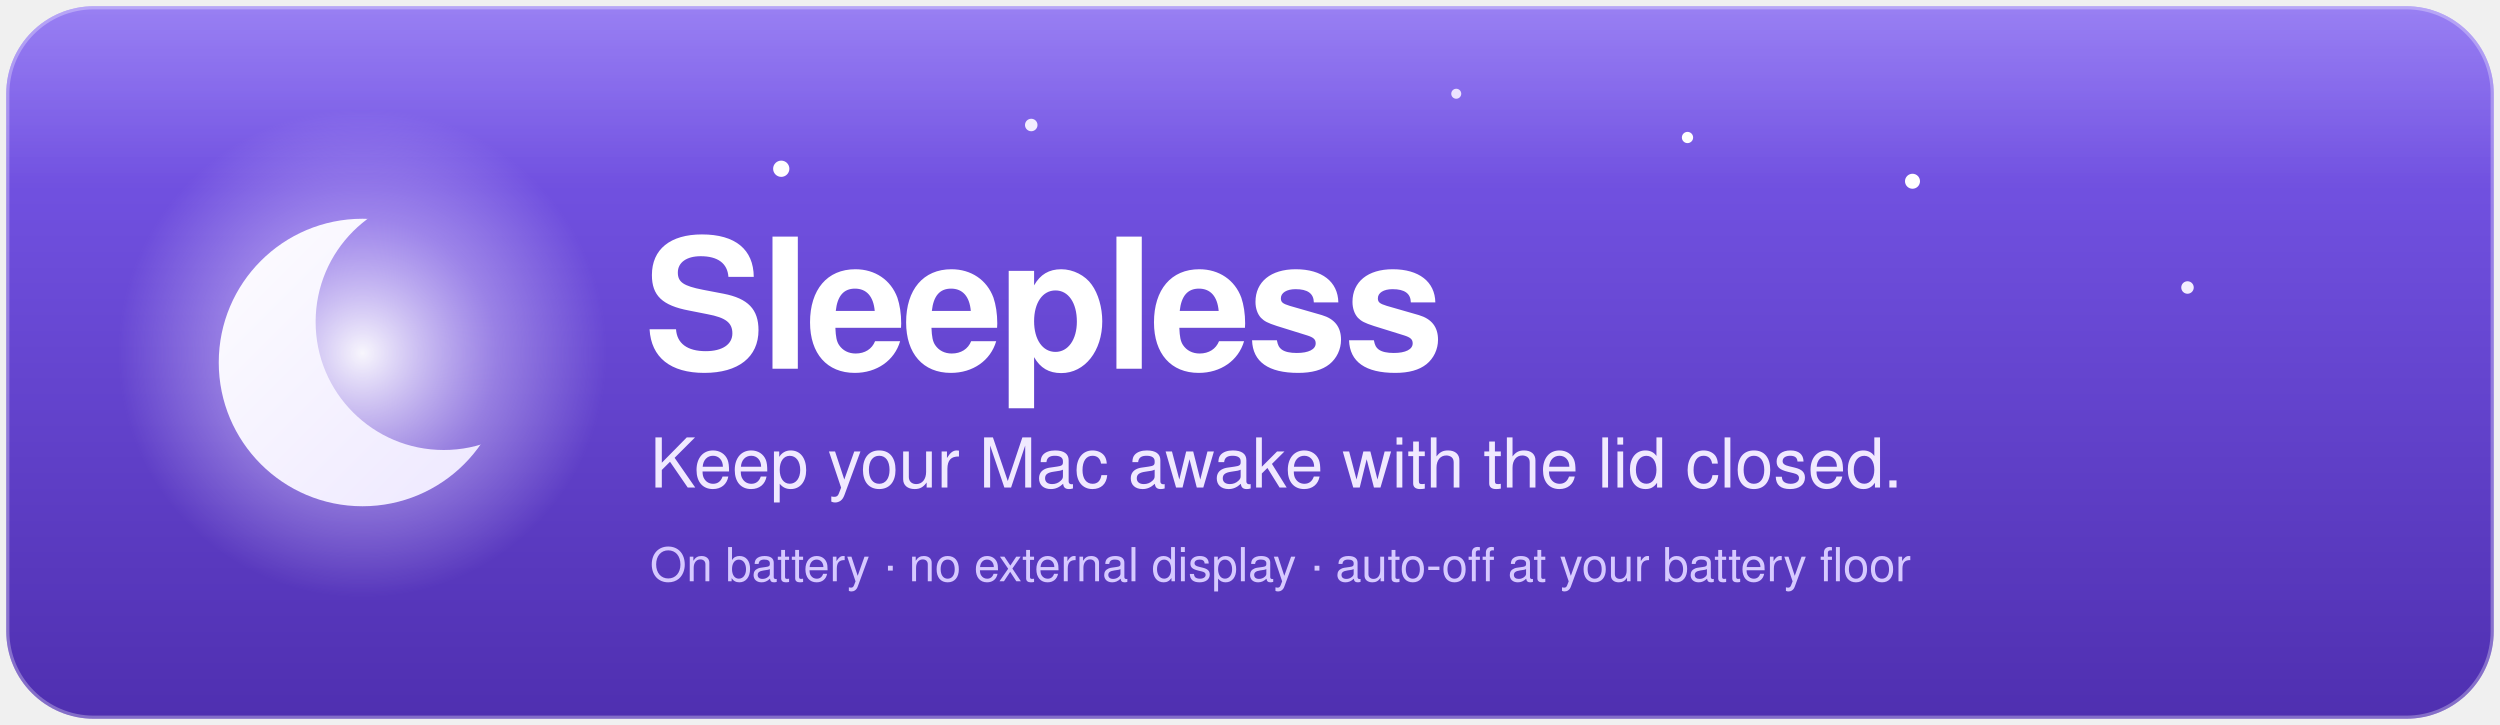
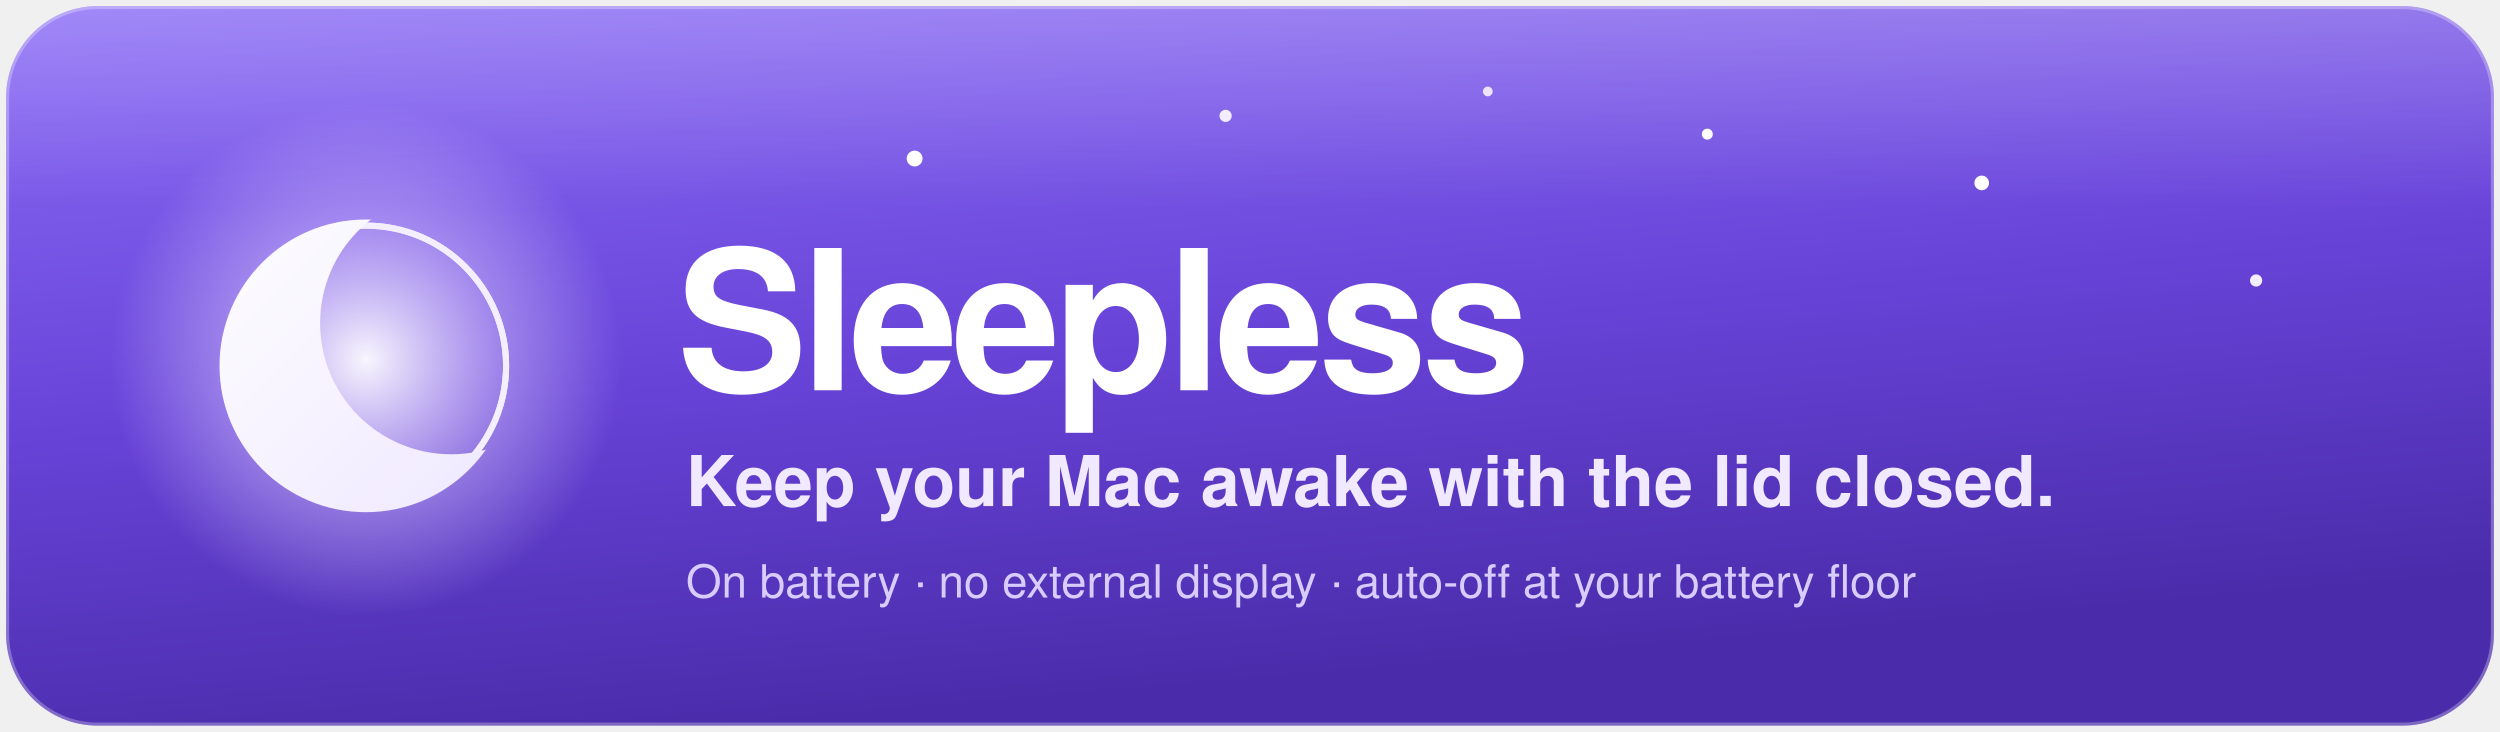
- <svg xmlns="http://www.w3.org/2000/svg" viewBox="0 0 800 232" width="800" height="232" role="img" aria-label="Sleepless: keep your Mac awake with the lid closed">
+ <svg xmlns="http://www.w3.org/2000/svg" viewBox="0 0 820 240" width="820" height="240" role="img" aria-label="Sleepless: keep your Mac awake with the lid closed">
  <defs>
-     <linearGradient id="plate" x1="0" y1="0" x2="0" y2="1">
-       <stop offset="0" stop-color="#7c5cf0" />
-       <stop offset="1" stop-color="#4f2fb0" />
+     <linearGradient id="plate" x1="0" y1="0" x2="0.3" y2="1">
+       <stop offset="0" stop-color="#8a6cf6" />
+       <stop offset="0.55" stop-color="#6843d8" />
+       <stop offset="1" stop-color="#4a2caa" />
    </linearGradient>
    <linearGradient id="moonGrad" x1="0" y1="0" x2="1" y2="1">
      <stop offset="0" stop-color="#ffffff" />
-       <stop offset="1" stop-color="#eae3ff" />
+       <stop offset="1" stop-color="#ece4ff" />
    </linearGradient>
    <radialGradient id="halo" cx="0.5" cy="0.5" r="0.5">
      <stop offset="0" stop-color="#ffffff" stop-opacity="0.95" />
      <stop offset="0.55" stop-color="#e3d6ff" stop-opacity="0.4" />
      <stop offset="1" stop-color="#e3d6ff" stop-opacity="0" />
    </radialGradient>
    <linearGradient id="sheen" x1="0" y1="0" x2="0" y2="1">
-       <stop offset="0" stop-color="#ffffff" stop-opacity="0.22" />
-       <stop offset="0.5" stop-color="#ffffff" stop-opacity="0" />
+       <stop offset="0" stop-color="#ffffff" stop-opacity="0.2" />
+       <stop offset="0.55" stop-color="#ffffff" stop-opacity="0" />
    </linearGradient>
    <mask id="moonMask">
-       <circle cx="116" cy="116" r="46" fill="#ffffff" />
-       <circle cx="142" cy="103" r="41" fill="#000000" />
+       <circle cx="120" cy="120" r="48" fill="#ffffff" />
+       <circle cx="148" cy="106" r="43" fill="#000000" />
    </mask>
    <style>
-       .halo  { animation: breathe 5s ease-in-out infinite; transform-box: fill-box; transform-origin: center; }
-       .moon  { animation: glow 5s ease-in-out infinite; }
-       .star  { animation: twinkle 3.2s ease-in-out infinite; transform-box: fill-box; transform-origin: center; }
-       .s2 { animation-delay: .5s }  .s3 { animation-delay: 1.1s } .s4 { animation-delay: 1.7s }
-       .s5 { animation-delay: 2.3s } .s6 { animation-delay: .9s }
-       @keyframes breathe { 0%,100% { opacity:.55; transform:scale(.94) } 50% { opacity:1; transform:scale(1.06) } }
-       @keyframes glow    { 0%,100% { opacity:.92 } 50% { opacity:1 } }
-       @keyframes twinkle { 0%,100% { opacity:.25; transform:scale(.8) } 50% { opacity:1; transform:scale(1.1) } }
-       @media (prefers-reduced-motion: reduce) {
-         .halo,.moon,.star { animation: none }
-       }
+       .halo  { animation: breathe 3.6s ease-in-out infinite; transform-box: fill-box; transform-origin: center; }
+       .pulse { transform-box: fill-box; transform-origin: center; animation: ping 3.6s ease-out infinite; }
+       .pb    { animation-delay: 1.8s; }
+       .moon  { animation: glow 3.6s ease-in-out infinite; }
+       .star  { animation: twinkle 1.8s ease-in-out infinite; transform-box: fill-box; transform-origin: center; }
+       .s2 { animation-delay: .3s } .s3 { animation-delay: .7s } .s4 { animation-delay: 1.1s } .s5 { animation-delay: 1.4s } .s6 { animation-delay: .5s }
+       @keyframes breathe { 0%,100% { opacity:.5; transform:scale(.92) } 50% { opacity:1; transform:scale(1.08) } }
+       @keyframes ping    { 0% { transform:scale(.55); opacity:.55 } 70% { opacity:0 } 100% { transform:scale(2.3); opacity:0 } }
+       @keyframes glow    { 0%,100% { opacity:.9 } 50% { opacity:1 } }
+       @keyframes twinkle { 0%,100% { opacity:.22; transform:scale(.8) } 50% { opacity:1; transform:scale(1.12) } }
+       @media (prefers-reduced-motion: reduce) { .halo,.pulse,.moon,.star { animation: none } }
    </style>
  </defs>
-   <rect x="2" y="2" width="796" height="228" rx="28" fill="url(#plate)" />
-   <rect x="2" y="2" width="796" height="114" rx="28" fill="url(#sheen)" />
-   <rect x="2.5" y="2.5" width="795" height="227" rx="27.5" fill="none" stroke="#ffffff" stroke-opacity="0.3" />
-   <circle class="star s1" cx="250" cy="54" r="2.6" fill="#ffffff" />
-   <circle class="star s2" cx="330" cy="40" r="2.0" fill="#f3eeff" />
-   <circle class="star s3" cx="612" cy="58" r="2.4" fill="#ffffff" />
-   <circle class="star s4" cx="700" cy="92" r="2.0" fill="#f3eeff" />
-   <circle class="star s5" cx="540" cy="44" r="1.8" fill="#ffffff" />
-   <circle class="star s6" cx="466" cy="30" r="1.6" fill="#ece3ff" />
-   <circle class="halo" cx="116" cy="113" r="78" fill="url(#halo)" />
+   <rect x="2" y="2" width="816" height="236" rx="30" fill="url(#plate)" />
+   <rect x="2" y="2" width="816" height="120" rx="30" fill="url(#sheen)" />
+   <rect x="2.5" y="2.5" width="815" height="235" rx="29.5" fill="none" stroke="#ffffff" stroke-opacity="0.28" />
+   <circle class="star s1" cx="300" cy="52" r="2.6" fill="#ffffff" />
+   <circle class="star s2" cx="402" cy="38" r="2.0" fill="#f3eeff" />
+   <circle class="star s3" cx="650" cy="60" r="2.4" fill="#ffffff" />
+   <circle class="star s4" cx="740" cy="92" r="2.0" fill="#f3eeff" />
+   <circle class="star s5" cx="560" cy="44" r="1.8" fill="#ffffff" />
+   <circle class="star s6" cx="488" cy="30" r="1.6" fill="#ece3ff" />
+   <circle class="pulse" cx="120" cy="120" r="46" fill="none" stroke="#ffffff" stroke-width="2" />
+   <circle class="pulse pb" cx="120" cy="120" r="46" fill="none" stroke="#ffffff" stroke-width="2" />
+   <circle class="halo" cx="120" cy="118" r="84" fill="url(#halo)" />
  <g class="moon" mask="url(#moonMask)">
-     <rect x="64" y="60" width="116" height="116" fill="url(#moonGrad)" />
+     <rect x="66" y="62" width="120" height="120" fill="url(#moonGrad)" />
  </g>
-   <text x="206" y="118" font-family="-apple-system, BlinkMacSystemFont, 'Segoe UI', Helvetica, Arial, sans-serif" font-size="58" font-weight="700" fill="#ffffff" letter-spacing="-1.5">Sleepless</text>
-   <text x="208" y="156" font-family="-apple-system, BlinkMacSystemFont, 'Segoe UI', Helvetica, Arial, sans-serif" font-size="22" font-weight="500" fill="#f0e9ff">Keep your Mac awake with the lid closed.</text>
-   <text x="208" y="186" font-family="-apple-system, BlinkMacSystemFont, 'Segoe UI', Helvetica, Arial, sans-serif" font-size="15" font-weight="500" fill="#d6c9ff">On battery · no external display · auto-off at your battery floor</text>
+   <text x="222" y="128" font-family="-apple-system, BlinkMacSystemFont, 'Segoe UI', Helvetica, Arial, sans-serif" font-size="64" font-weight="800" fill="#ffffff" letter-spacing="-2">Sleepless</text>
+   <text x="225" y="166" font-family="-apple-system, BlinkMacSystemFont, 'Segoe UI', Helvetica, Arial, sans-serif" font-size="23" font-weight="600" fill="#f0e9ff">Keep your Mac awake with the lid closed.</text>
+   <text x="225" y="196" font-family="-apple-system, BlinkMacSystemFont, 'Segoe UI', Helvetica, Arial, sans-serif" font-size="15" font-weight="500" fill="#d8ccff">On battery · no external display · auto-off at your battery floor</text>
</svg>
